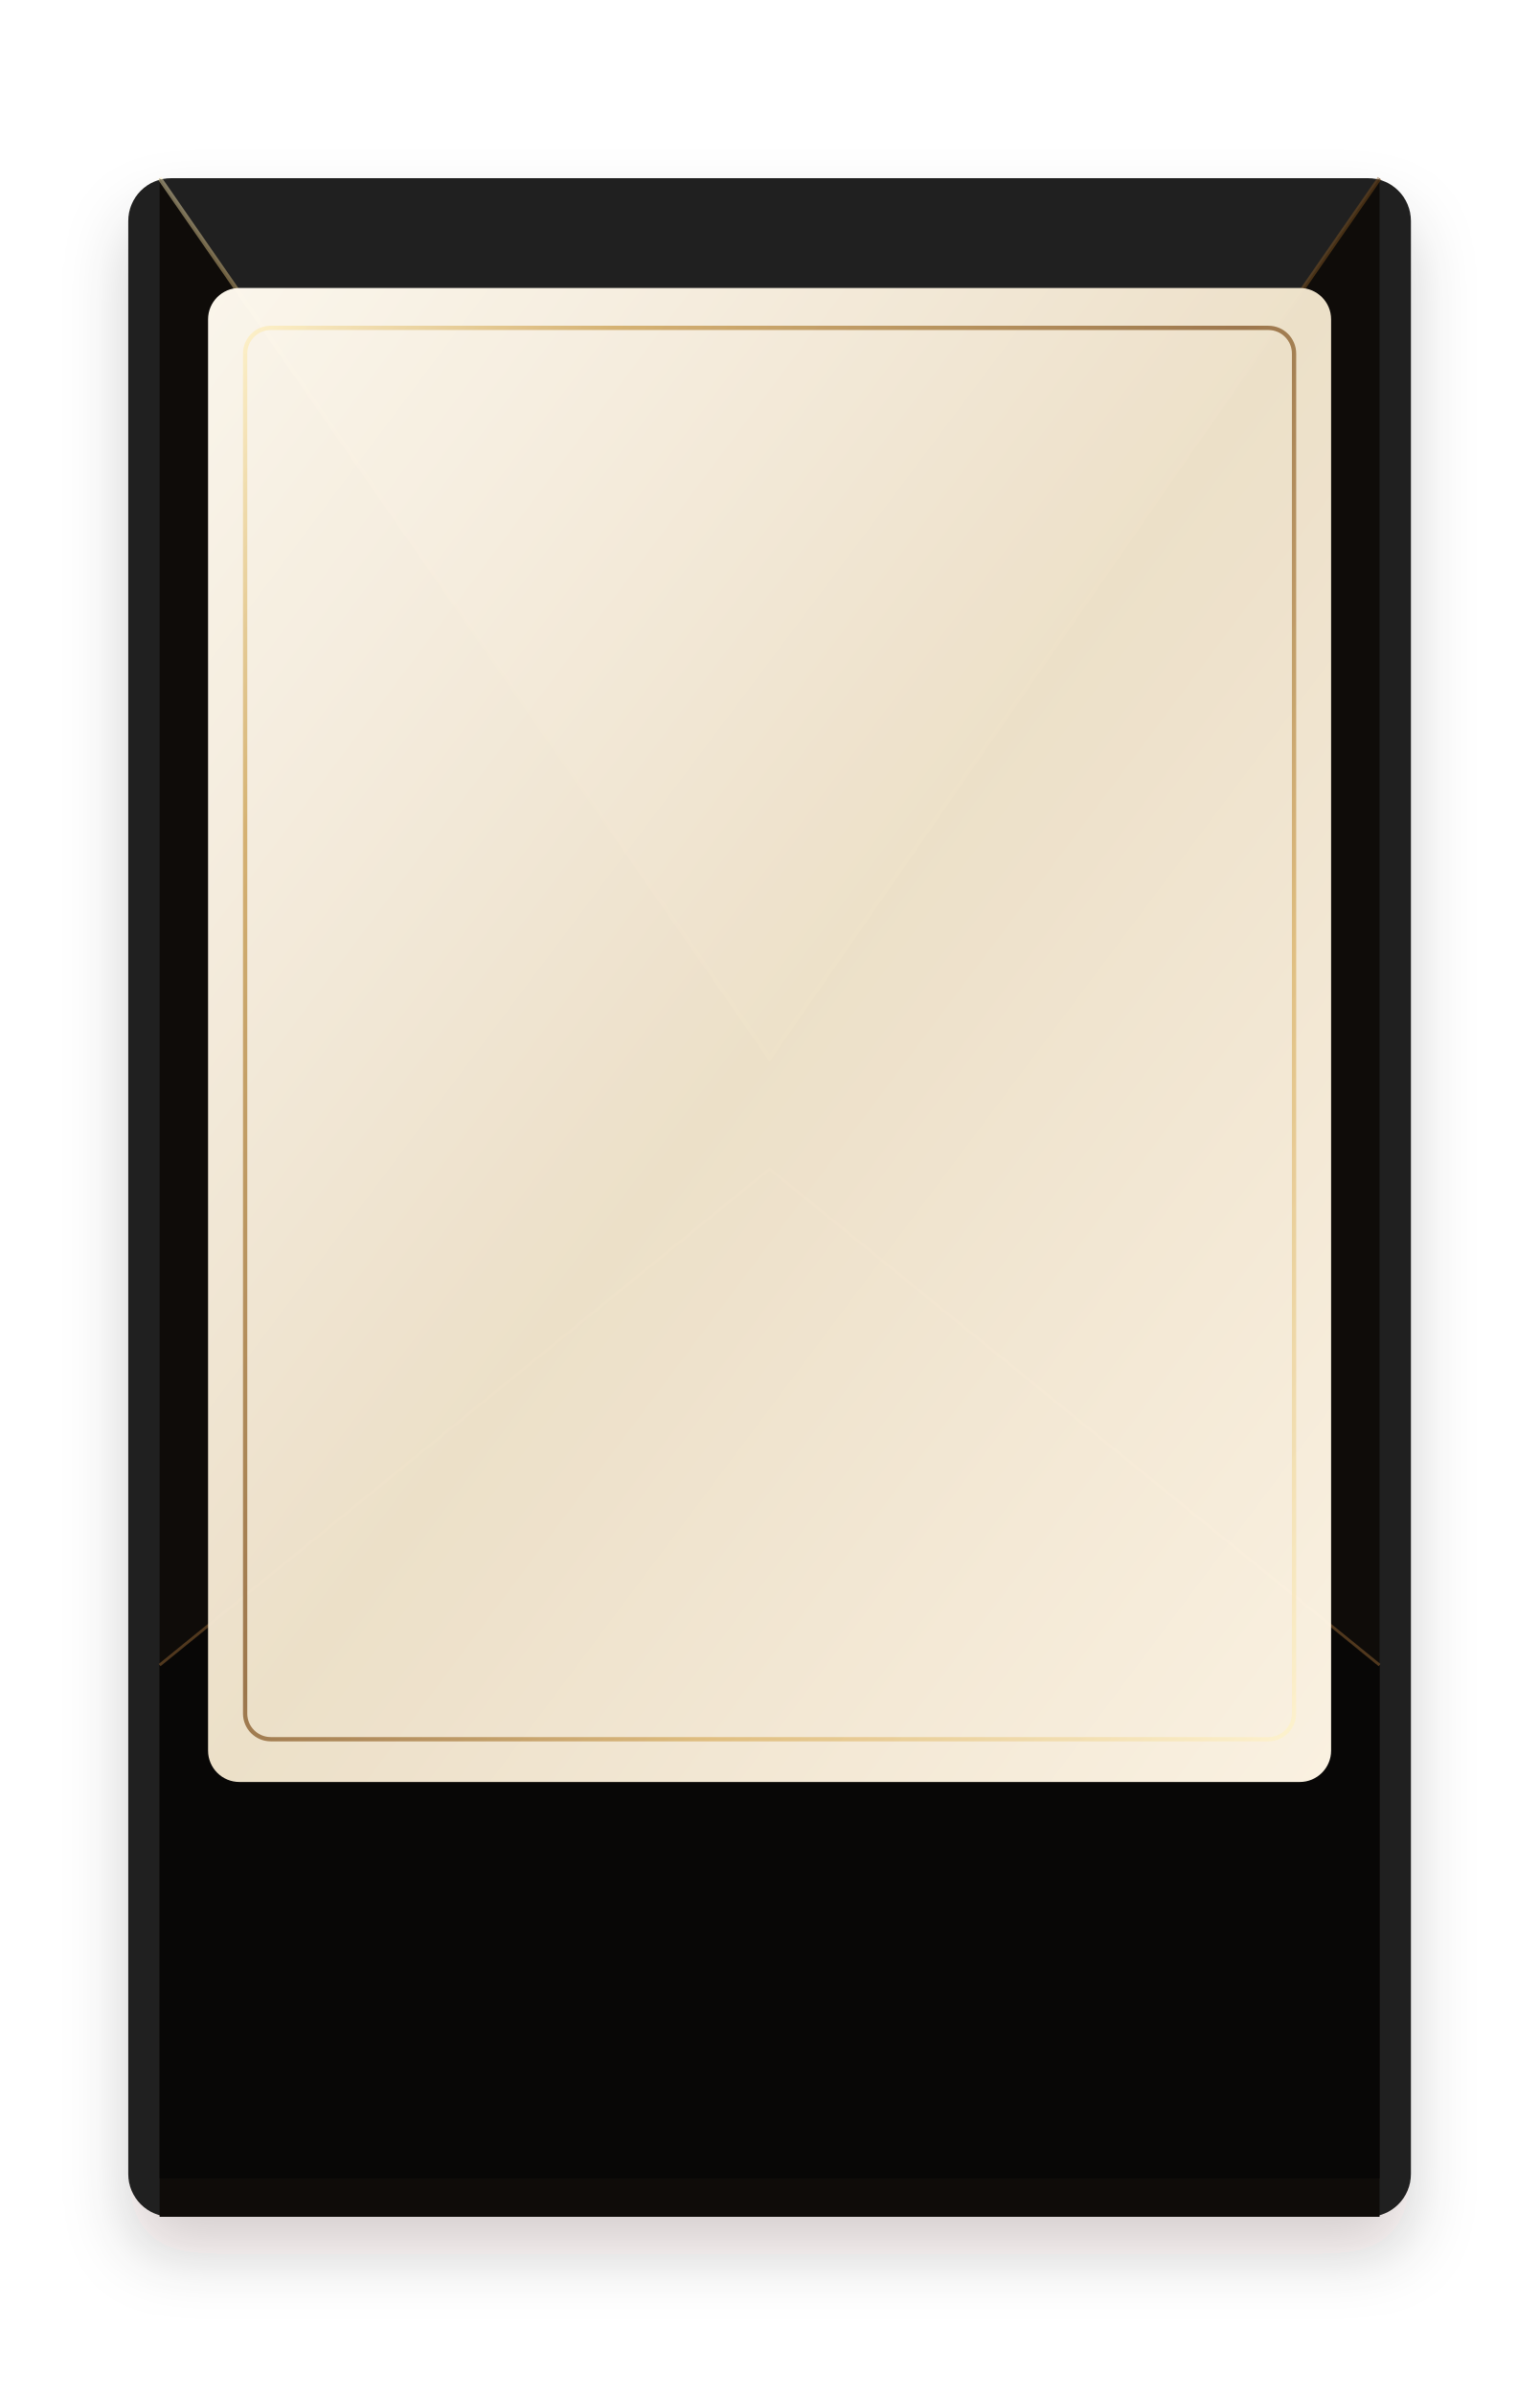
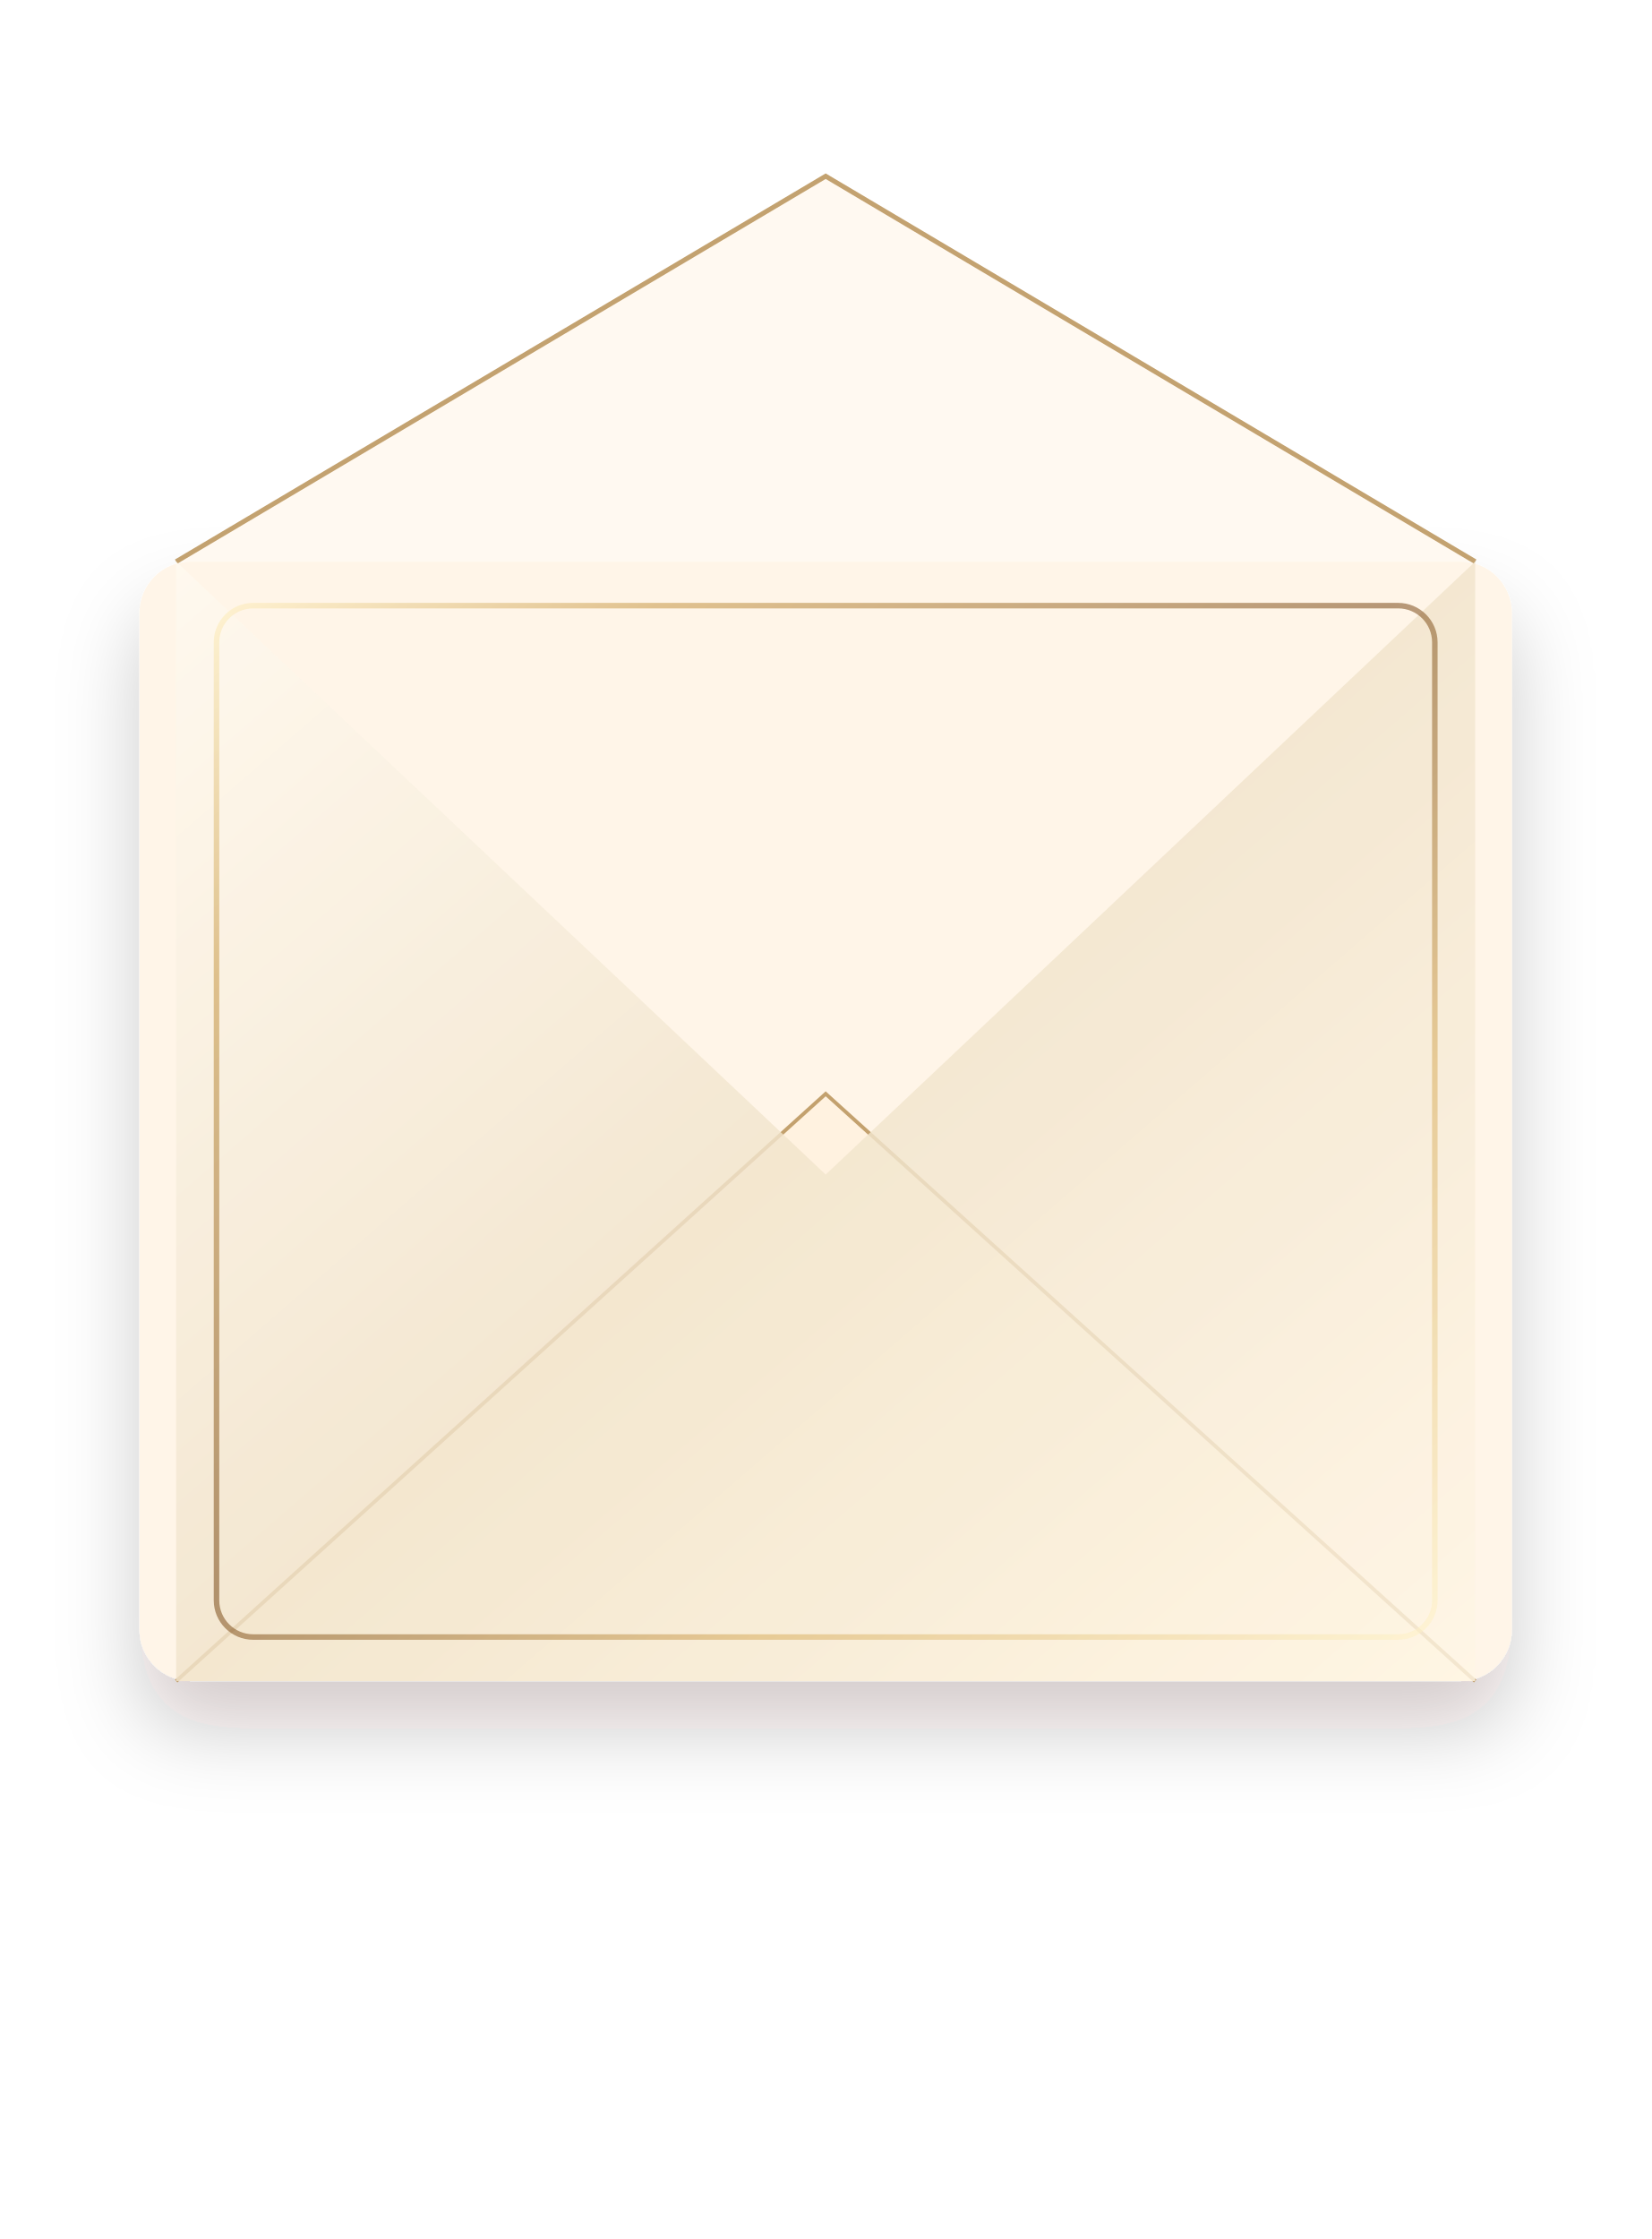
- <svg xmlns="http://www.w3.org/2000/svg" width="1080" height="1680" viewBox="0 0 1080 1680">
+ <svg xmlns="http://www.w3.org/2000/svg" width="900" height="1220" viewBox="0 0 900 1220">
  <defs>
    <filter id="paperNoise" x="-20%" y="-20%" width="140%" height="140%">
      <feTurbulence type="fractalNoise" baseFrequency=".72" numOctaves="4" seed="8" />
      <feColorMatrix type="saturate" values=".18" />
      <feComponentTransfer>
        <feFuncA type="table" tableValues="0 .16" />
      </feComponentTransfer>
    </filter>
    <filter id="softShadow" x="-30%" y="-30%" width="160%" height="160%">
      <feDropShadow dx="0" dy="26" stdDeviation="22" flood-color="#2b130c" flood-opacity=".2" />
    </filter>
    <linearGradient id="antiqueGold" x1="0" y1="0" x2="1" y2="1">
      <stop stop-color="#fff0bd" />
      <stop offset=".18" stop-color="#c79845" />
      <stop offset=".48" stop-color="#7a4a18" />
      <stop offset=".72" stop-color="#d8ad5e" />
      <stop offset="1" stop-color="#fff3c8" />
    </linearGradient>
    <radialGradient id="waxGold" cx=".42" cy=".35" r=".72">
      <stop stop-color="#ffe7a6" />
      <stop offset=".32" stop-color="#b98235" />
      <stop offset=".72" stop-color="#6a3715" />
      <stop offset="1" stop-color="#2d1308" />
    </radialGradient>
    <linearGradient id="ivoryPaper" x1="0" y1="0" x2="1" y2="1">
      <stop stop-color="#fffaf0" />
      <stop offset=".5" stop-color="#f1e4cc" />
      <stop offset="1" stop-color="#fff6e5" />
    </linearGradient>
    <linearGradient id="blackStock" x1="0" y1="0" x2="1" y2="1">
      <stop stop-color="#090806" />
      <stop offset=".48" stop-color="#1d1713" />
      <stop offset="1" stop-color="#050403" />
    </linearGradient>
    <linearGradient id="burgundy" x1="0" y1="0" x2="1" y2="1">
      <stop stop-color="#3b070b" />
      <stop offset=".46" stop-color="#6d1820" />
      <stop offset="1" stop-color="#2a0508" />
    </linearGradient>
    <symbol id="cornerVine" viewBox="0 0 220 220">
      <path d="M18 202 C58 143, 78 76, 191 20" fill="none" stroke="url(#antiqueGold)" stroke-width="3.2" stroke-linecap="round" />
      <path d="M54 154 C83 148, 89 118, 70 101 C53 121, 49 139, 54 154Z" fill="#d8b879" opacity=".62" />
      <path d="M88 102 C118 101, 127 71, 109 52 C91 70, 85 88, 88 102Z" fill="#e7c990" opacity=".56" />
      <path d="M129 65 C157 69, 174 43, 160 22 C139 36, 128 50, 129 65Z" fill="#cfa664" opacity=".58" />
      <circle cx="42" cy="170" r="8" fill="#d8ad5e" opacity=".5" />
      <circle cx="105" cy="88" r="5" fill="#f2d69a" opacity=".62" />
      <path d="M24 194 C47 184 58 184 81 195M70 132 C91 122 105 124 126 140M119 72 C141 65 155 67 171 82" fill="none" stroke="#8f5d2b" stroke-width="1.2" opacity=".45" />
    </symbol>
    <symbol id="tinyFlower" viewBox="0 0 100 100">
      <g fill="#d6a2a2" opacity=".84">
        <ellipse cx="50" cy="27" rx="13" ry="25" />
        <ellipse cx="50" cy="73" rx="13" ry="25" />
        <ellipse cx="27" cy="50" rx="25" ry="13" />
        <ellipse cx="73" cy="50" rx="25" ry="13" />
        <ellipse cx="33" cy="33" rx="11" ry="22" transform="rotate(-45 33 33)" />
        <ellipse cx="67" cy="67" rx="11" ry="22" transform="rotate(-45 67 67)" />
        <ellipse cx="67" cy="33" rx="11" ry="22" transform="rotate(45 67 33)" />
        <ellipse cx="33" cy="67" rx="11" ry="22" transform="rotate(45 33 67)" />
      </g>
      <circle cx="50" cy="50" r="9" fill="#c79845" />
    </symbol>
    <symbol id="arabesqueArch" viewBox="0 0 620 560">
      <path d="M84 508V262C84 170 154 99 242 99h20C274 52 293 28 310 18c17 10 36 34 48 81h20c88 0 158 71 158 163v246" fill="none" stroke="url(#antiqueGold)" stroke-width="6" />
      <path d="M118 506V272c0-76 58-134 132-134h36c7-42 15-63 24-73 9 10 17 31 24 73h36c74 0 132 58 132 134v234" fill="none" stroke="#8a5b25" stroke-width="2.2" opacity=".42" />
    </symbol>
  </defs>
-   <rect width="1080" height="1680" fill="none" />
-   <rect x="90" y="125" width="900" height="1430" rx="30" fill="#0b0907" opacity=".92" filter="url(#softShadow)" />
-   <path d="M112 125 540 742 968 125v1430H112Z" fill="#0f0c09" />
-   <path d="M112 125 540 742 968 125" fill="none" stroke="url(#antiqueGold)" stroke-width="3" opacity=".45" />
-   <path d="M112 1168 540 820l428 348v360H112Z" fill="#080706" />
-   <path d="M112 1168 540 820l428 348" fill="none" stroke="#6d4b27" stroke-width="2" opacity=".7" />
-   <rect x="146" y="202" width="788" height="1048" rx="22" fill="url(#ivoryPaper)" opacity=".98" />
-   <rect x="172" y="230" width="736" height="990" rx="18" fill="none" stroke="url(#antiqueGold)" stroke-width="3" opacity=".7" />
+   <rect width="900" height="1220" fill="none" />
+   <rect x="76" y="306" width="748" height="610" rx="28" fill="#fff5e8" filter="url(#softShadow)" />
+   <path d="M96 306 450 96 804 306" fill="#fff8ef" stroke="#bd9860" stroke-width="2.6" opacity=".9" />
+   <path d="M96 916 450 596 804 916" fill="#fff2df" stroke="#bd9860" stroke-width="2" opacity=".9" />
+   <path d="M96 306 450 640 804 306v610H96Z" fill="url(#ivoryPaper)" opacity=".82" />
+   <rect x="118" y="330" width="664" height="562" rx="20" fill="none" stroke="url(#antiqueGold)" stroke-width="3" opacity=".55" />
</svg>
